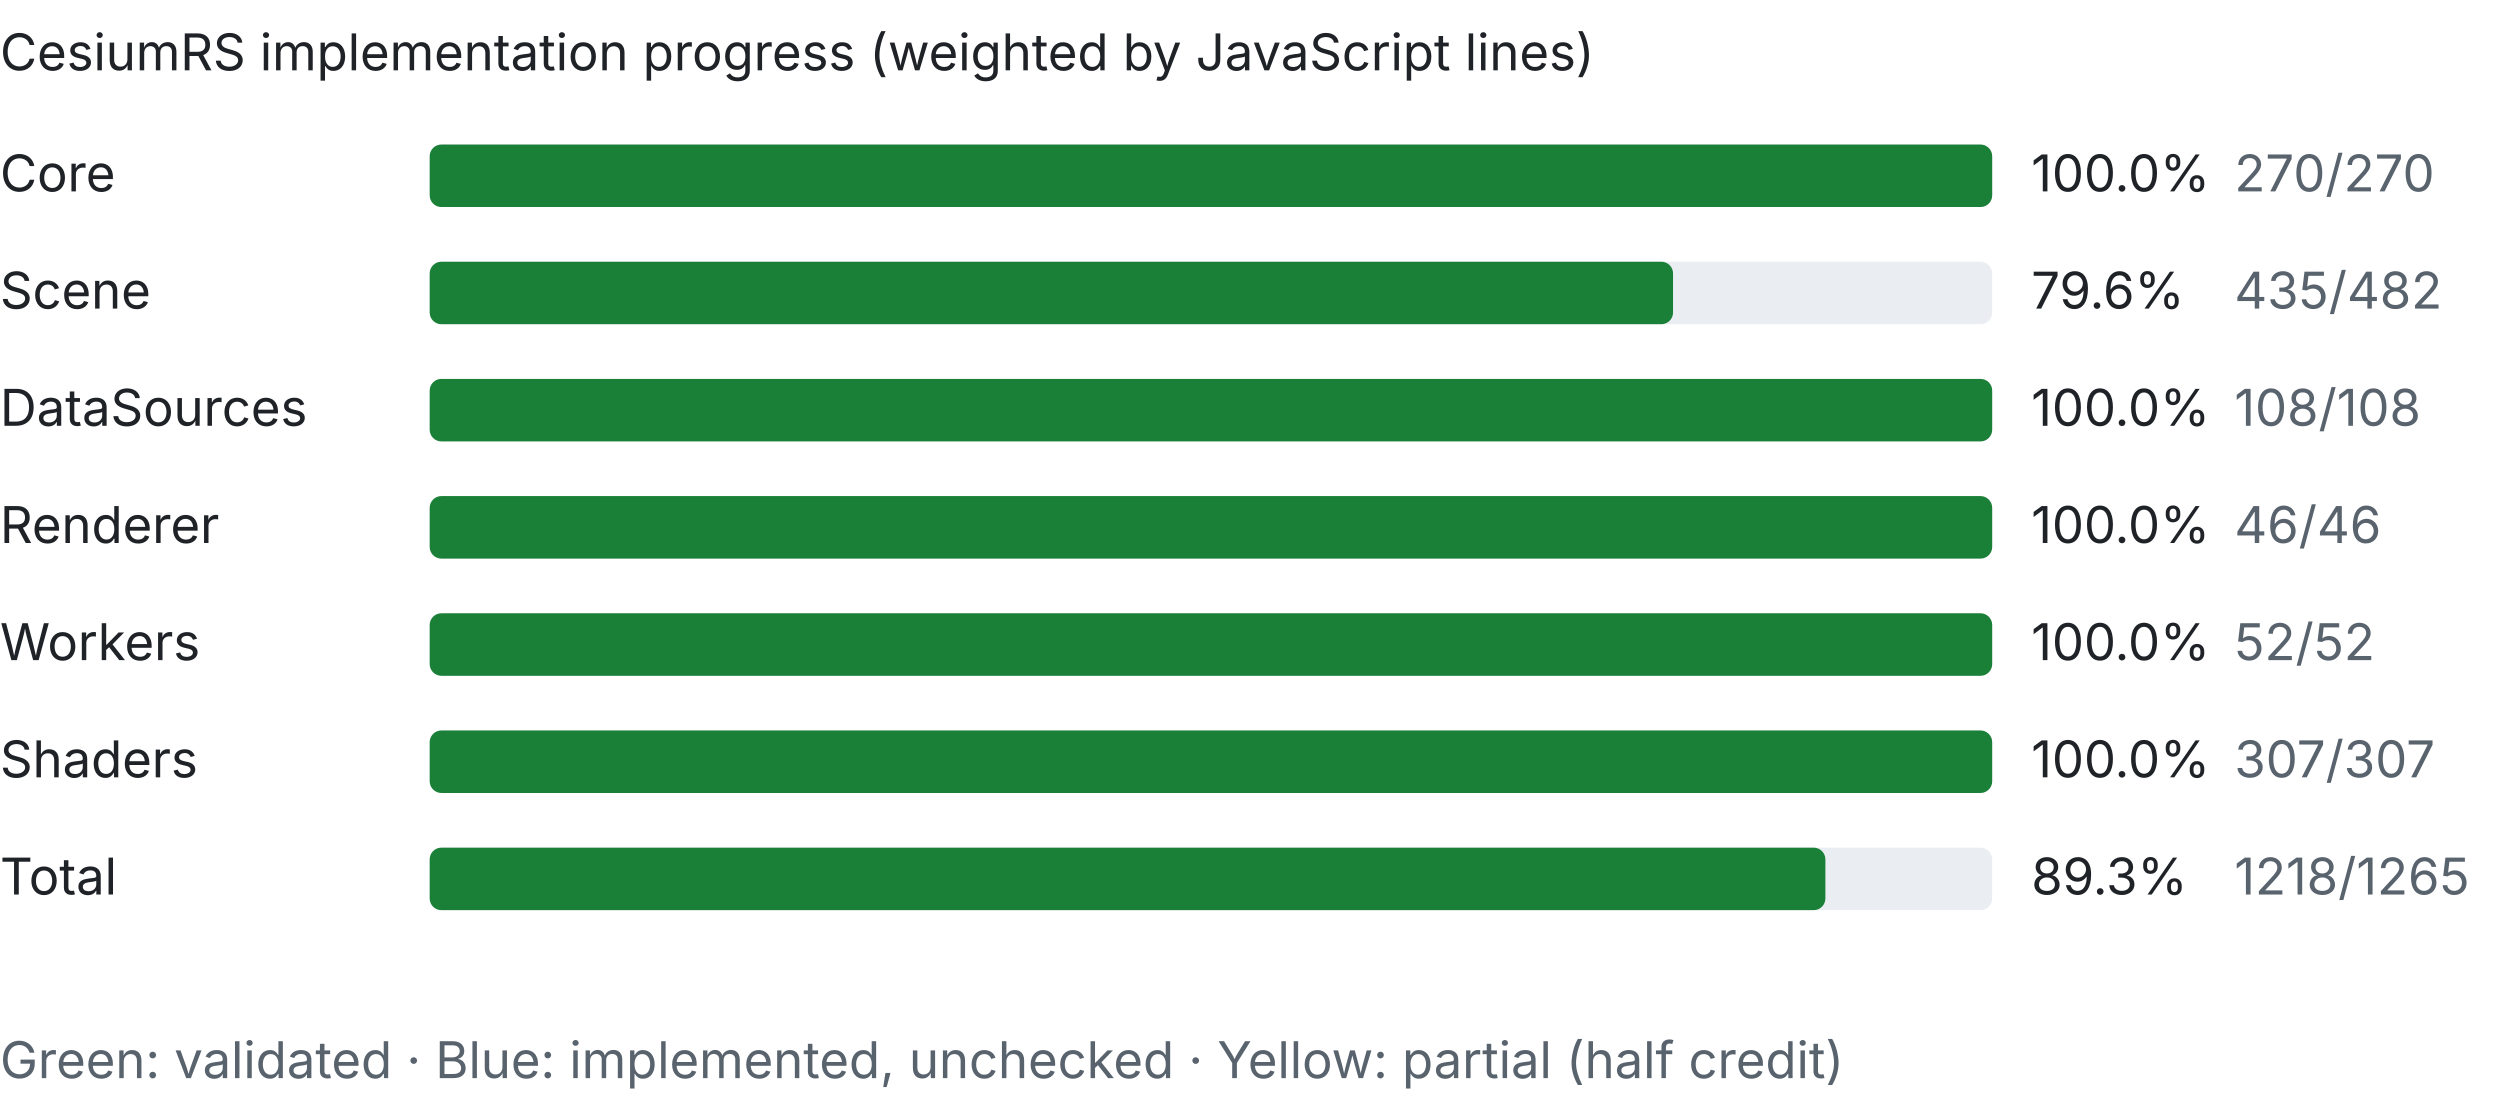
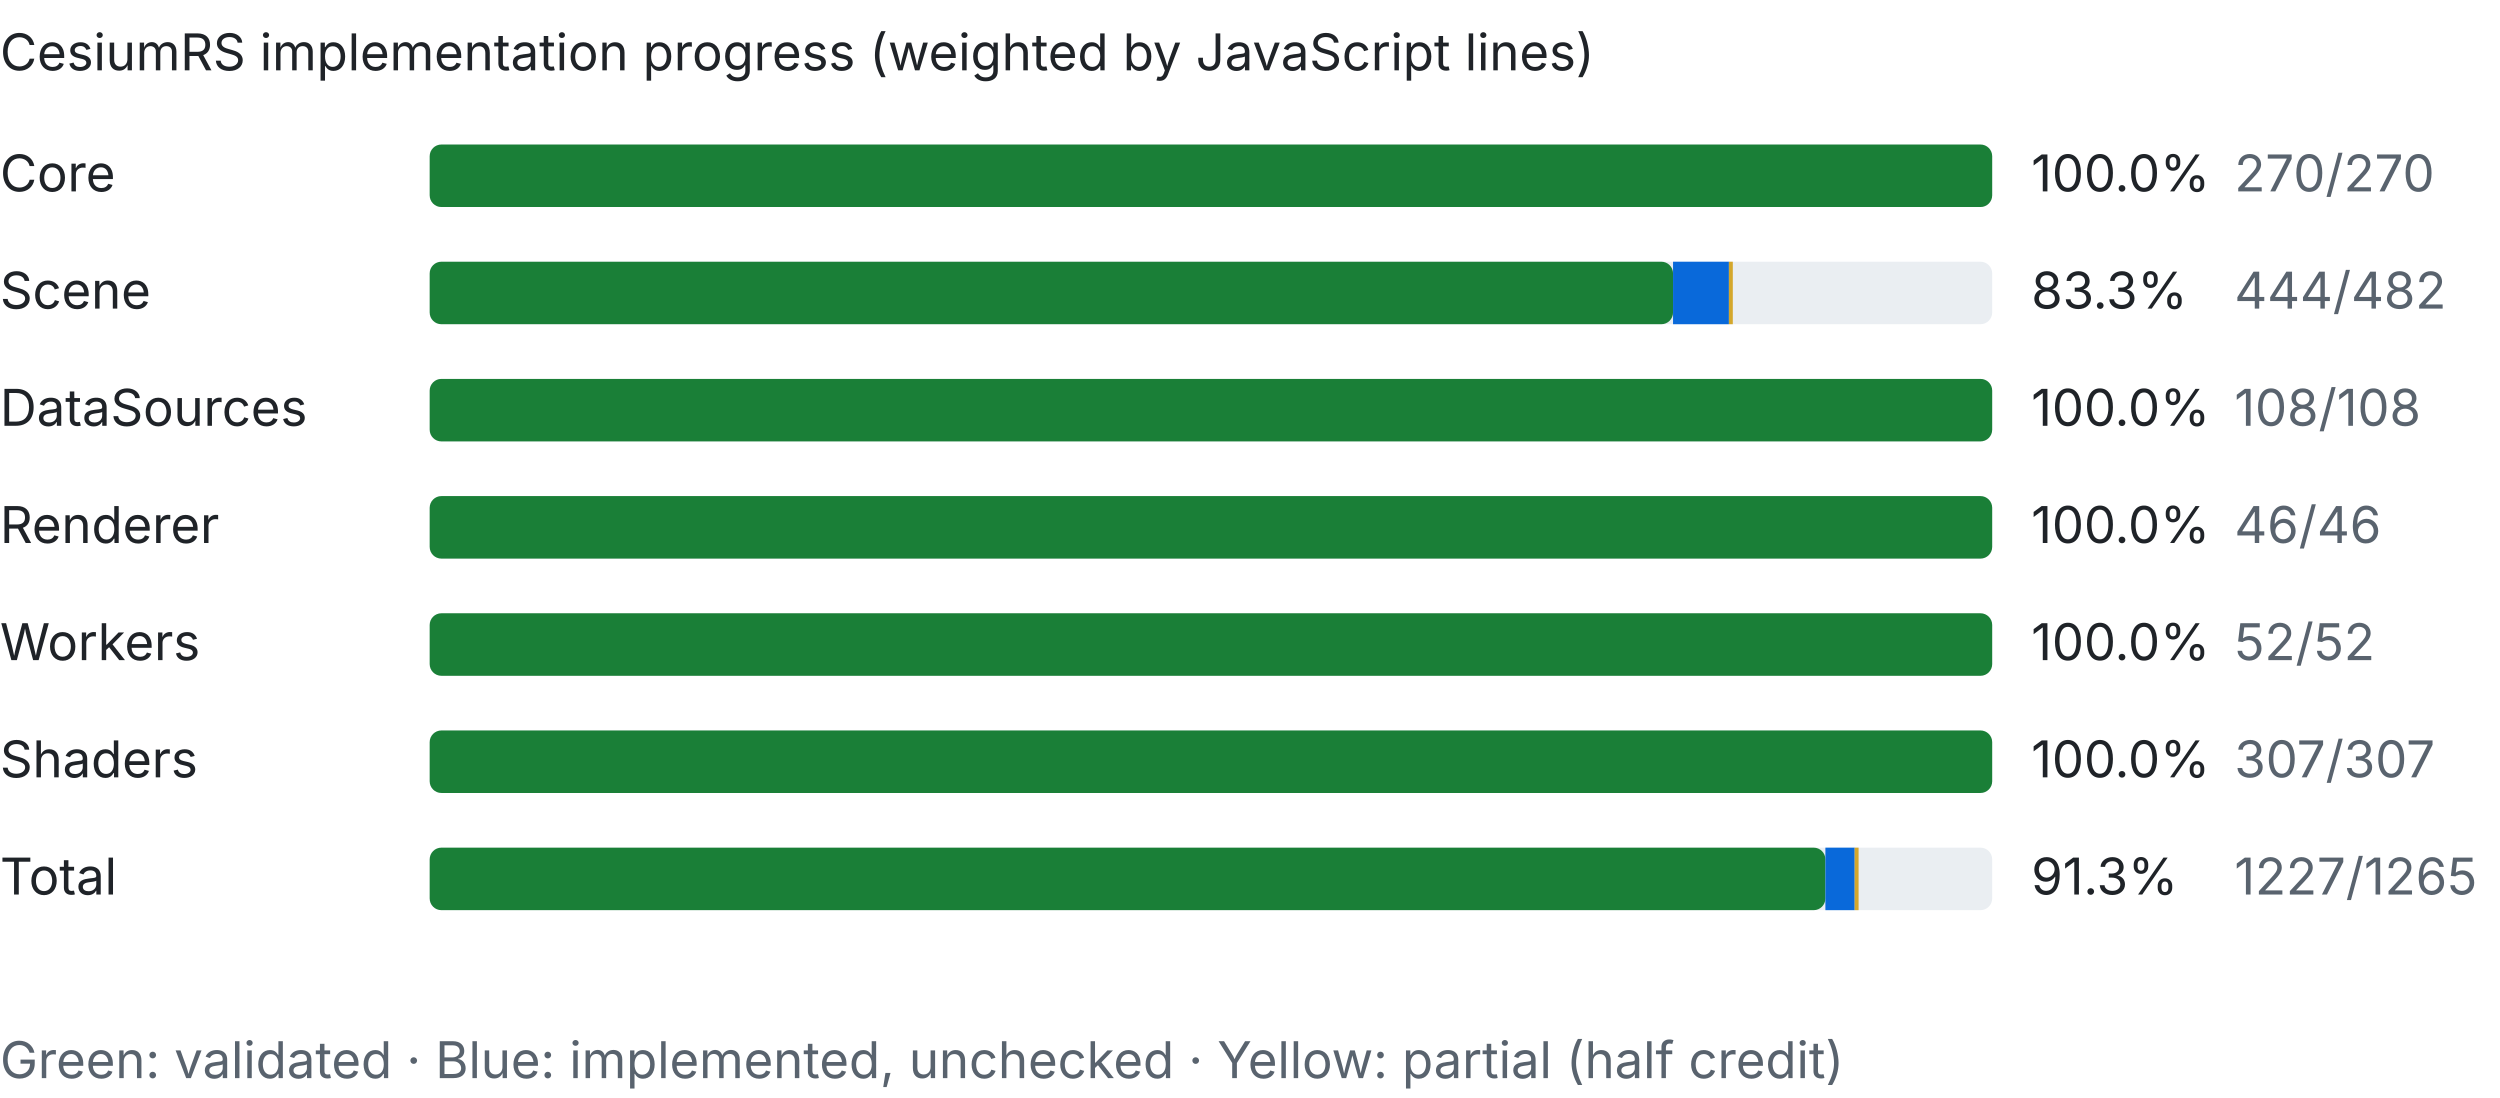
<svg xmlns="http://www.w3.org/2000/svg" width="640" height="281" viewBox="0 0 640 281">
  <style>text{font:13px system-ui,-apple-system,Segoe UI,sans-serif;fill:#1f2328}.dim{fill:#59636e}.bg{fill:#eaeef2}.done{fill:#1a7f37}.part{fill:#d4a72c}.unchecked{fill:#0969da}@media (prefers-color-scheme:dark){text{fill:#e6edf3}.dim{fill:#9198a1}.bg{fill:#30363d}.done{fill:#3fb950}}</style>
  <text x="0" y="18" font-weight="600">CesiumRS implementation progress (weighted by JavaScript lines)</text>
  <text x="0" y="49">Core</text>
  <rect class="bg" x="110" y="37" width="400" height="16" rx="3" />
  <rect class="done" x="110" y="37" width="400.0" height="16" rx="3" />
  <text x="520" y="49">100.0%</text>
  <text class="dim" x="572" y="49">270/270</text>
  <text x="0" y="79">Scene</text>
  <rect class="bg" x="110" y="67" width="400" height="16" rx="3" />
  <rect class="done" x="110" y="67" width="318.3" height="16" rx="3" />
-   <text x="520" y="79">79.6%</text>
-   <text class="dim" x="572" y="79">435/482</text>
+   <rect class="unchecked" x="428.3" y="67" width="14.3" height="16" />
+   <rect class="part" x="442.6" y="67" width="1.0" height="16" />
+   <text x="520" y="79">83.3%</text>
+   <text class="dim" x="572" y="79">444/482</text>
  <text x="0" y="109">DataSources</text>
  <rect class="bg" x="110" y="97" width="400" height="16" rx="3" />
  <rect class="done" x="110" y="97" width="400.0" height="16" rx="3" />
  <text x="520" y="109">100.0%</text>
  <text class="dim" x="572" y="109">108/108</text>
  <text x="0" y="139">Renderer</text>
  <rect class="bg" x="110" y="127" width="400" height="16" rx="3" />
  <rect class="done" x="110" y="127" width="400.0" height="16" rx="3" />
  <text x="520" y="139">100.0%</text>
  <text class="dim" x="572" y="139">46/46</text>
  <text x="0" y="169">Workers</text>
  <rect class="bg" x="110" y="157" width="400" height="16" rx="3" />
  <rect class="done" x="110" y="157" width="400.0" height="16" rx="3" />
  <text x="520" y="169">100.0%</text>
  <text class="dim" x="572" y="169">52/52</text>
  <text x="0" y="199">Shaders</text>
  <rect class="bg" x="110" y="187" width="400" height="16" rx="3" />
  <rect class="done" x="110" y="187" width="400.0" height="16" rx="3" />
  <text x="520" y="199">100.0%</text>
  <text class="dim" x="572" y="199">307/307</text>
  <text x="0" y="229" font-weight="600">Total</text>
  <rect class="bg" x="110" y="217" width="400" height="16" rx="3" />
  <rect class="done" x="110" y="217" width="357.3" height="16" rx="3" />
-   <text x="520" y="229" font-weight="600">89.3%</text>
-   <text class="dim" x="572" y="229">1218/1265</text>
+   <rect class="unchecked" x="467.3" y="217" width="7.5" height="16" />
+   <rect class="part" x="474.8" y="217" width="1.0" height="16" />
+   <text x="520" y="229" font-weight="600">91.3%</text>
+   <text class="dim" x="572" y="229">1227/1265</text>
  <text class="dim" x="0" y="276">Green: validated · Blue: implemented, unchecked · Yellow: partial (half credit)</text>
</svg>
